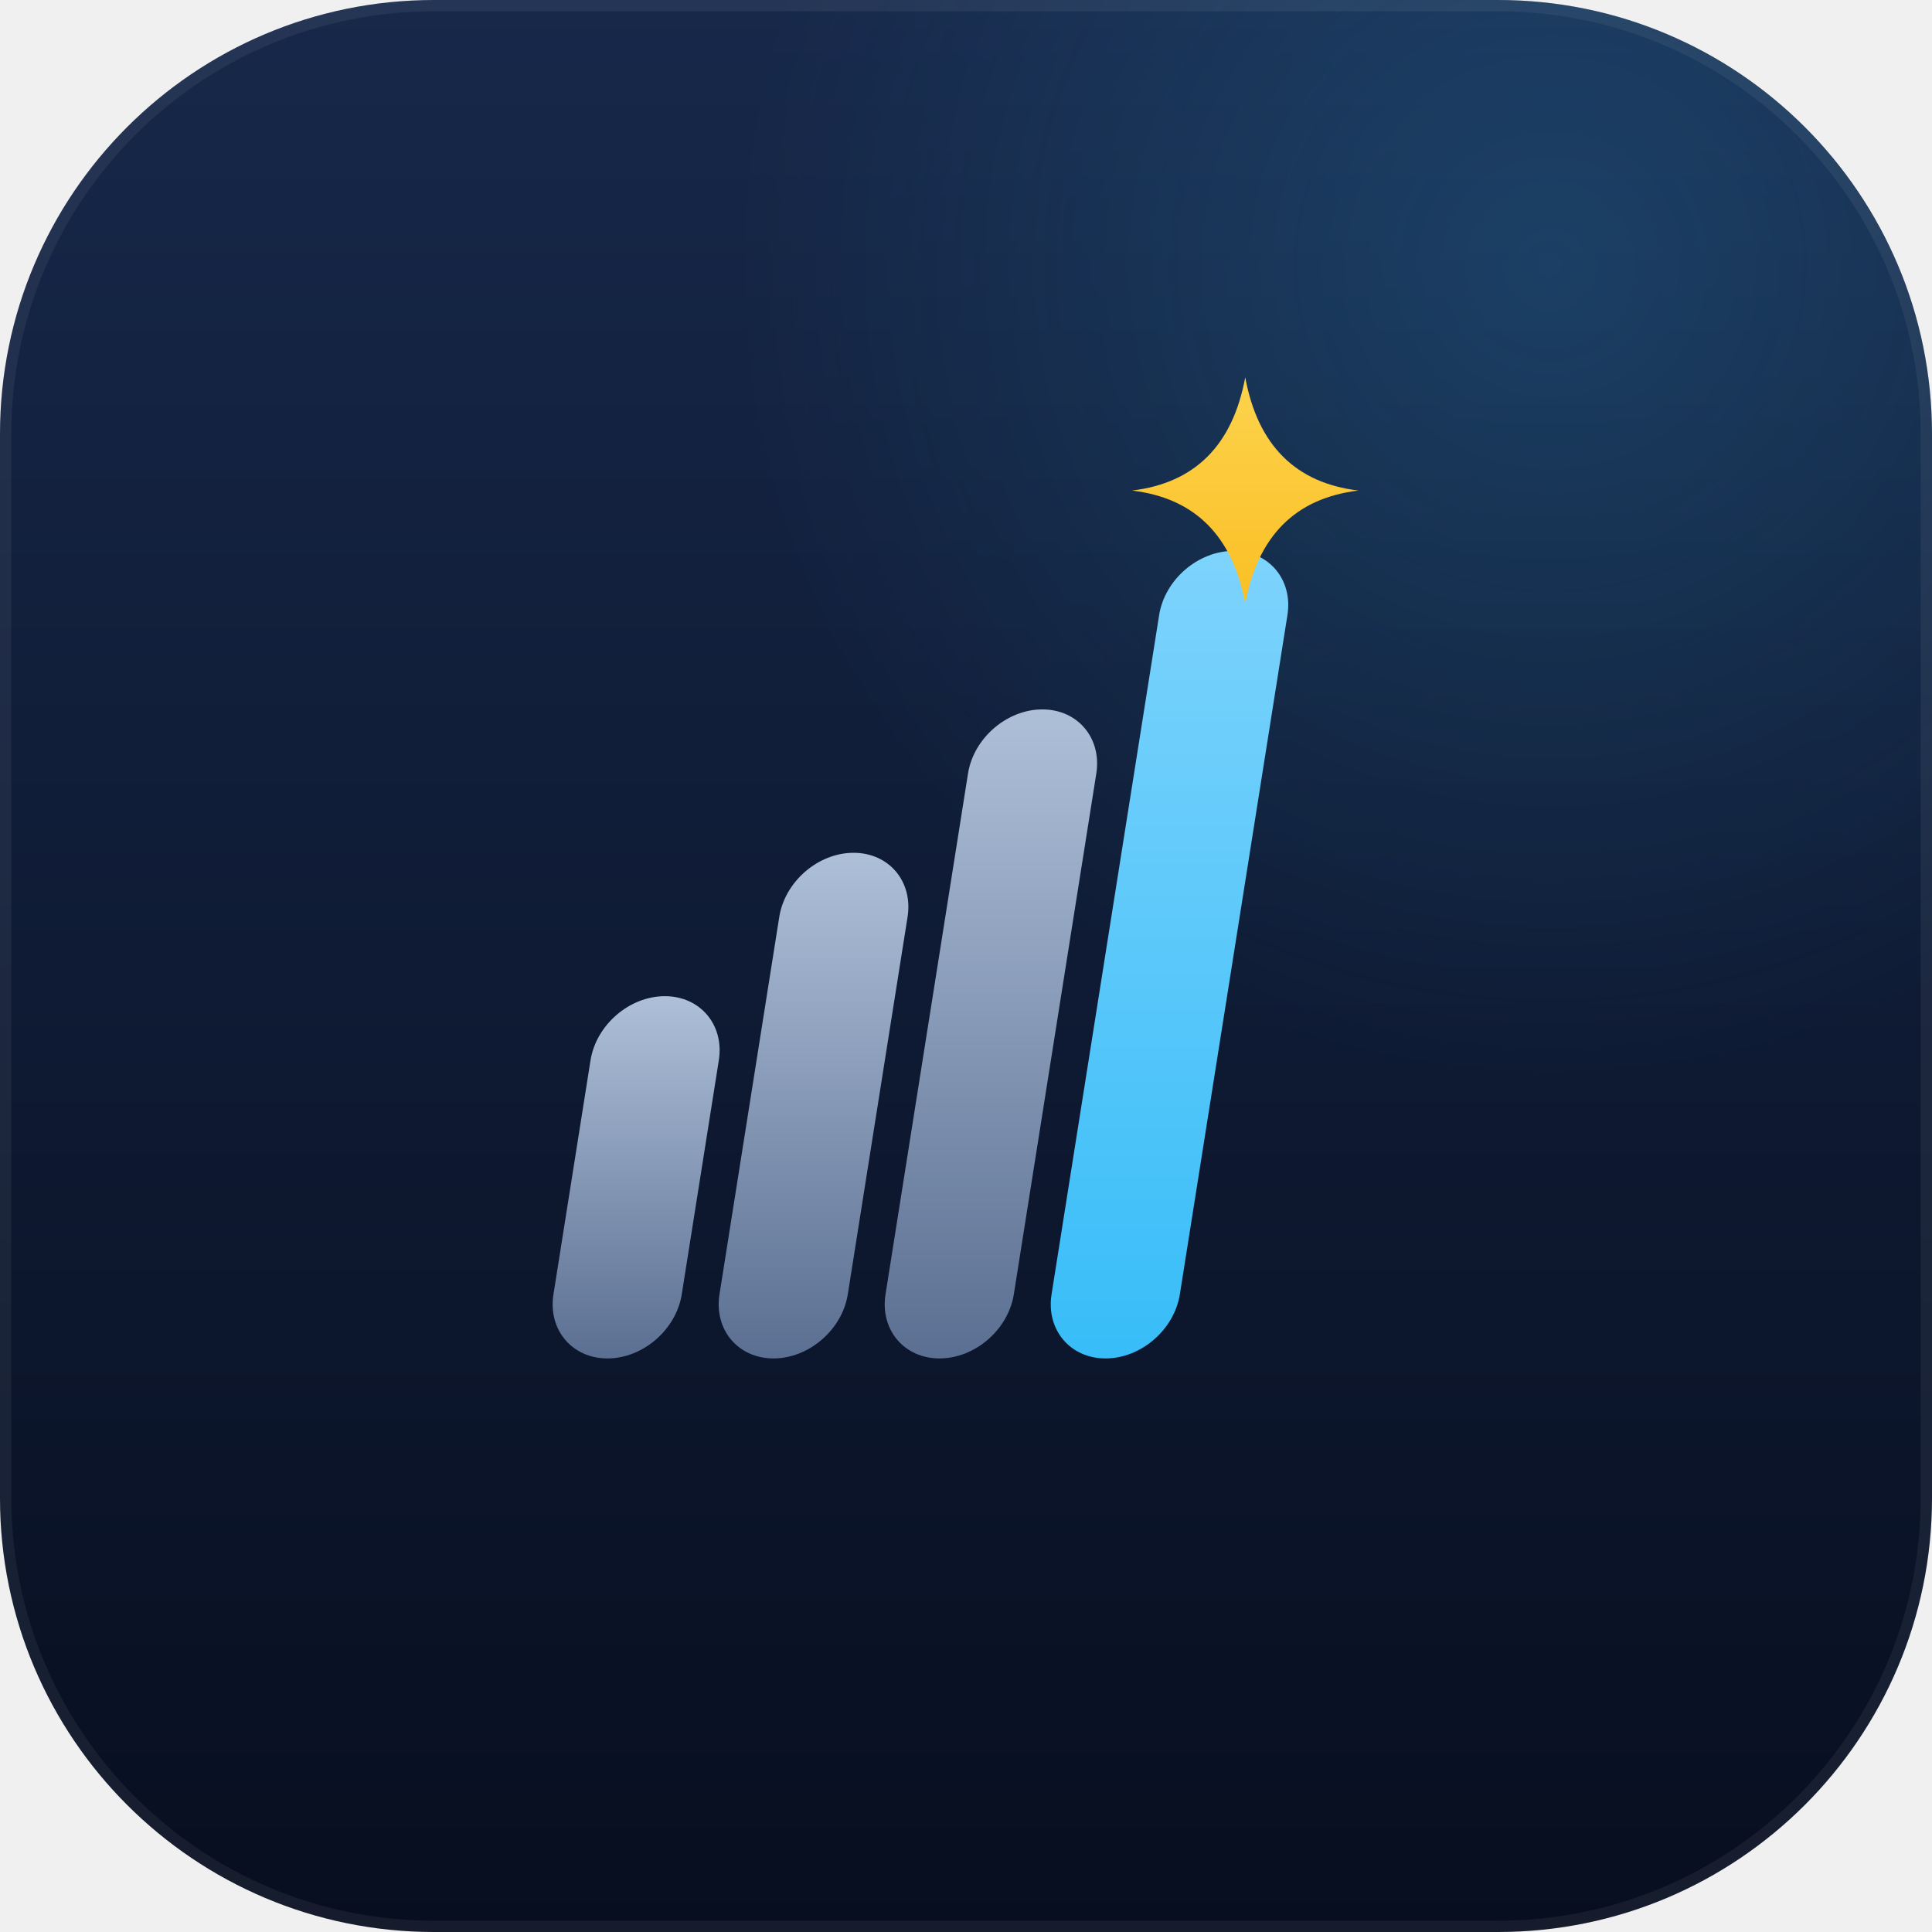
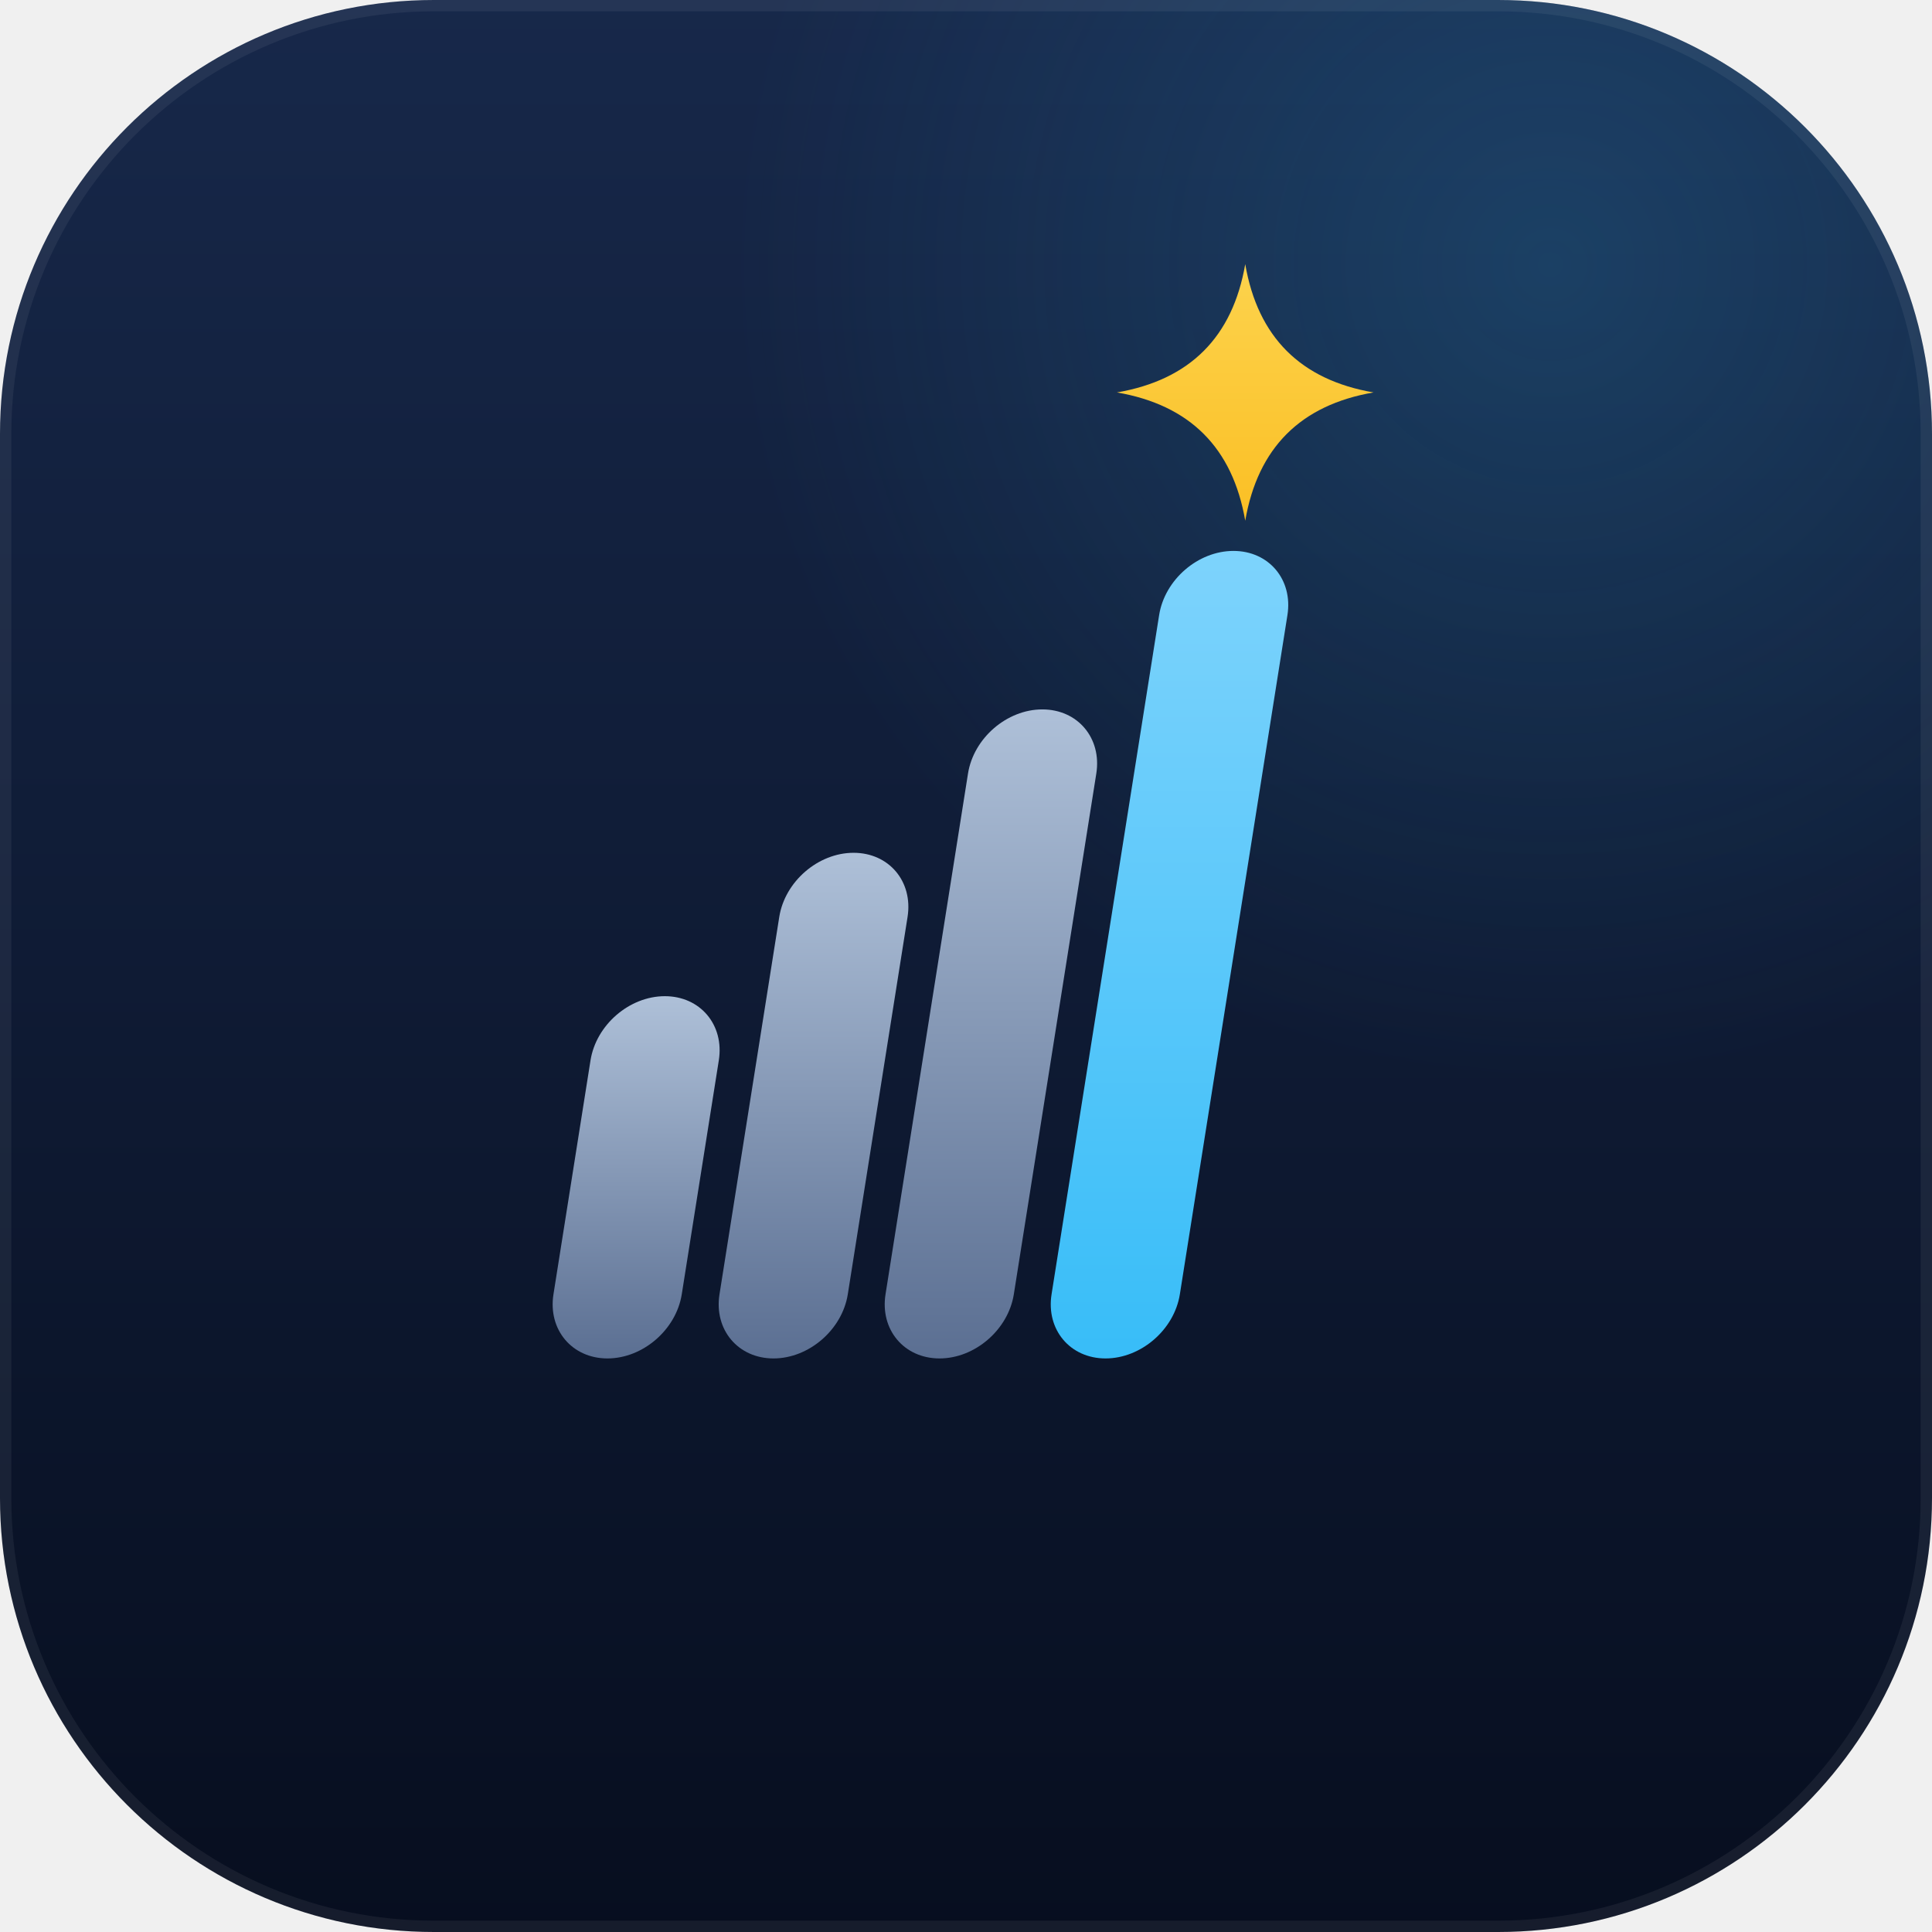
<svg xmlns="http://www.w3.org/2000/svg" viewBox="0 0 512 512" role="img" aria-label="The American Energy growth mark">
  <defs>
    <linearGradient id="tile" x1="0" y1="0" x2="0" y2="1">
      <stop offset="0" stop-color="#17284A" />
      <stop offset="1" stop-color="#070E1F" />
    </linearGradient>
    <radialGradient id="glow" cx="80%" cy="14%" r="70%">
      <stop offset="0" stop-color="#38BDF8" stop-opacity=".18" />
      <stop offset="60%" stop-color="#38BDF8" stop-opacity="0" />
    </radialGradient>
    <linearGradient id="steel" x1="0" y1="0" x2="0" y2="1">
      <stop offset="0" stop-color="#AEC0D8" />
      <stop offset="1" stop-color="#5B6F92" />
    </linearGradient>
    <linearGradient id="cyanG" x1="0" y1="0" x2="0" y2="1">
      <stop offset="0" stop-color="#7DD3FC" />
      <stop offset="1" stop-color="#38BDF8" />
    </linearGradient>
    <linearGradient id="spark" x1="0" y1="0" x2="0" y2="1">
      <stop offset="0" stop-color="#FCD34D" />
      <stop offset="1" stop-color="#FBBF24" />
    </linearGradient>
  </defs>
  <rect width="512" height="512" rx="115" fill="url(#tile)" />
  <rect width="512" height="512" rx="115" fill="url(#glow)" />
  <rect x="1.5" y="1.5" width="509" height="509" rx="113.5" fill="none" stroke="#ffffff" stroke-opacity=".06" stroke-width="3" />
  <g transform="translate(51,0) skewX(-9)">
    <rect x="150" y="264" width="34" height="96" rx="17" fill="url(#steel)" />
    <rect x="194" y="226" width="34" height="134" rx="17" fill="url(#steel)" />
    <rect x="238" y="188" width="34" height="172" rx="17" fill="url(#steel)" />
    <rect x="282" y="146" width="34" height="214" rx="17" fill="url(#cyanG)" />
  </g>
-   <path d="M330 100 Q335 127 360 130 Q335 133 330 160 Q325 133 300 130 Q325 127 330 100 Z" fill="url(#spark)" />
+   <path d="M330 70 Q335 99 364 104 Q335 109 330 138 Q325 109 296 104 Q325 99 330 70 Z" fill="url(#spark)" />
</svg>
